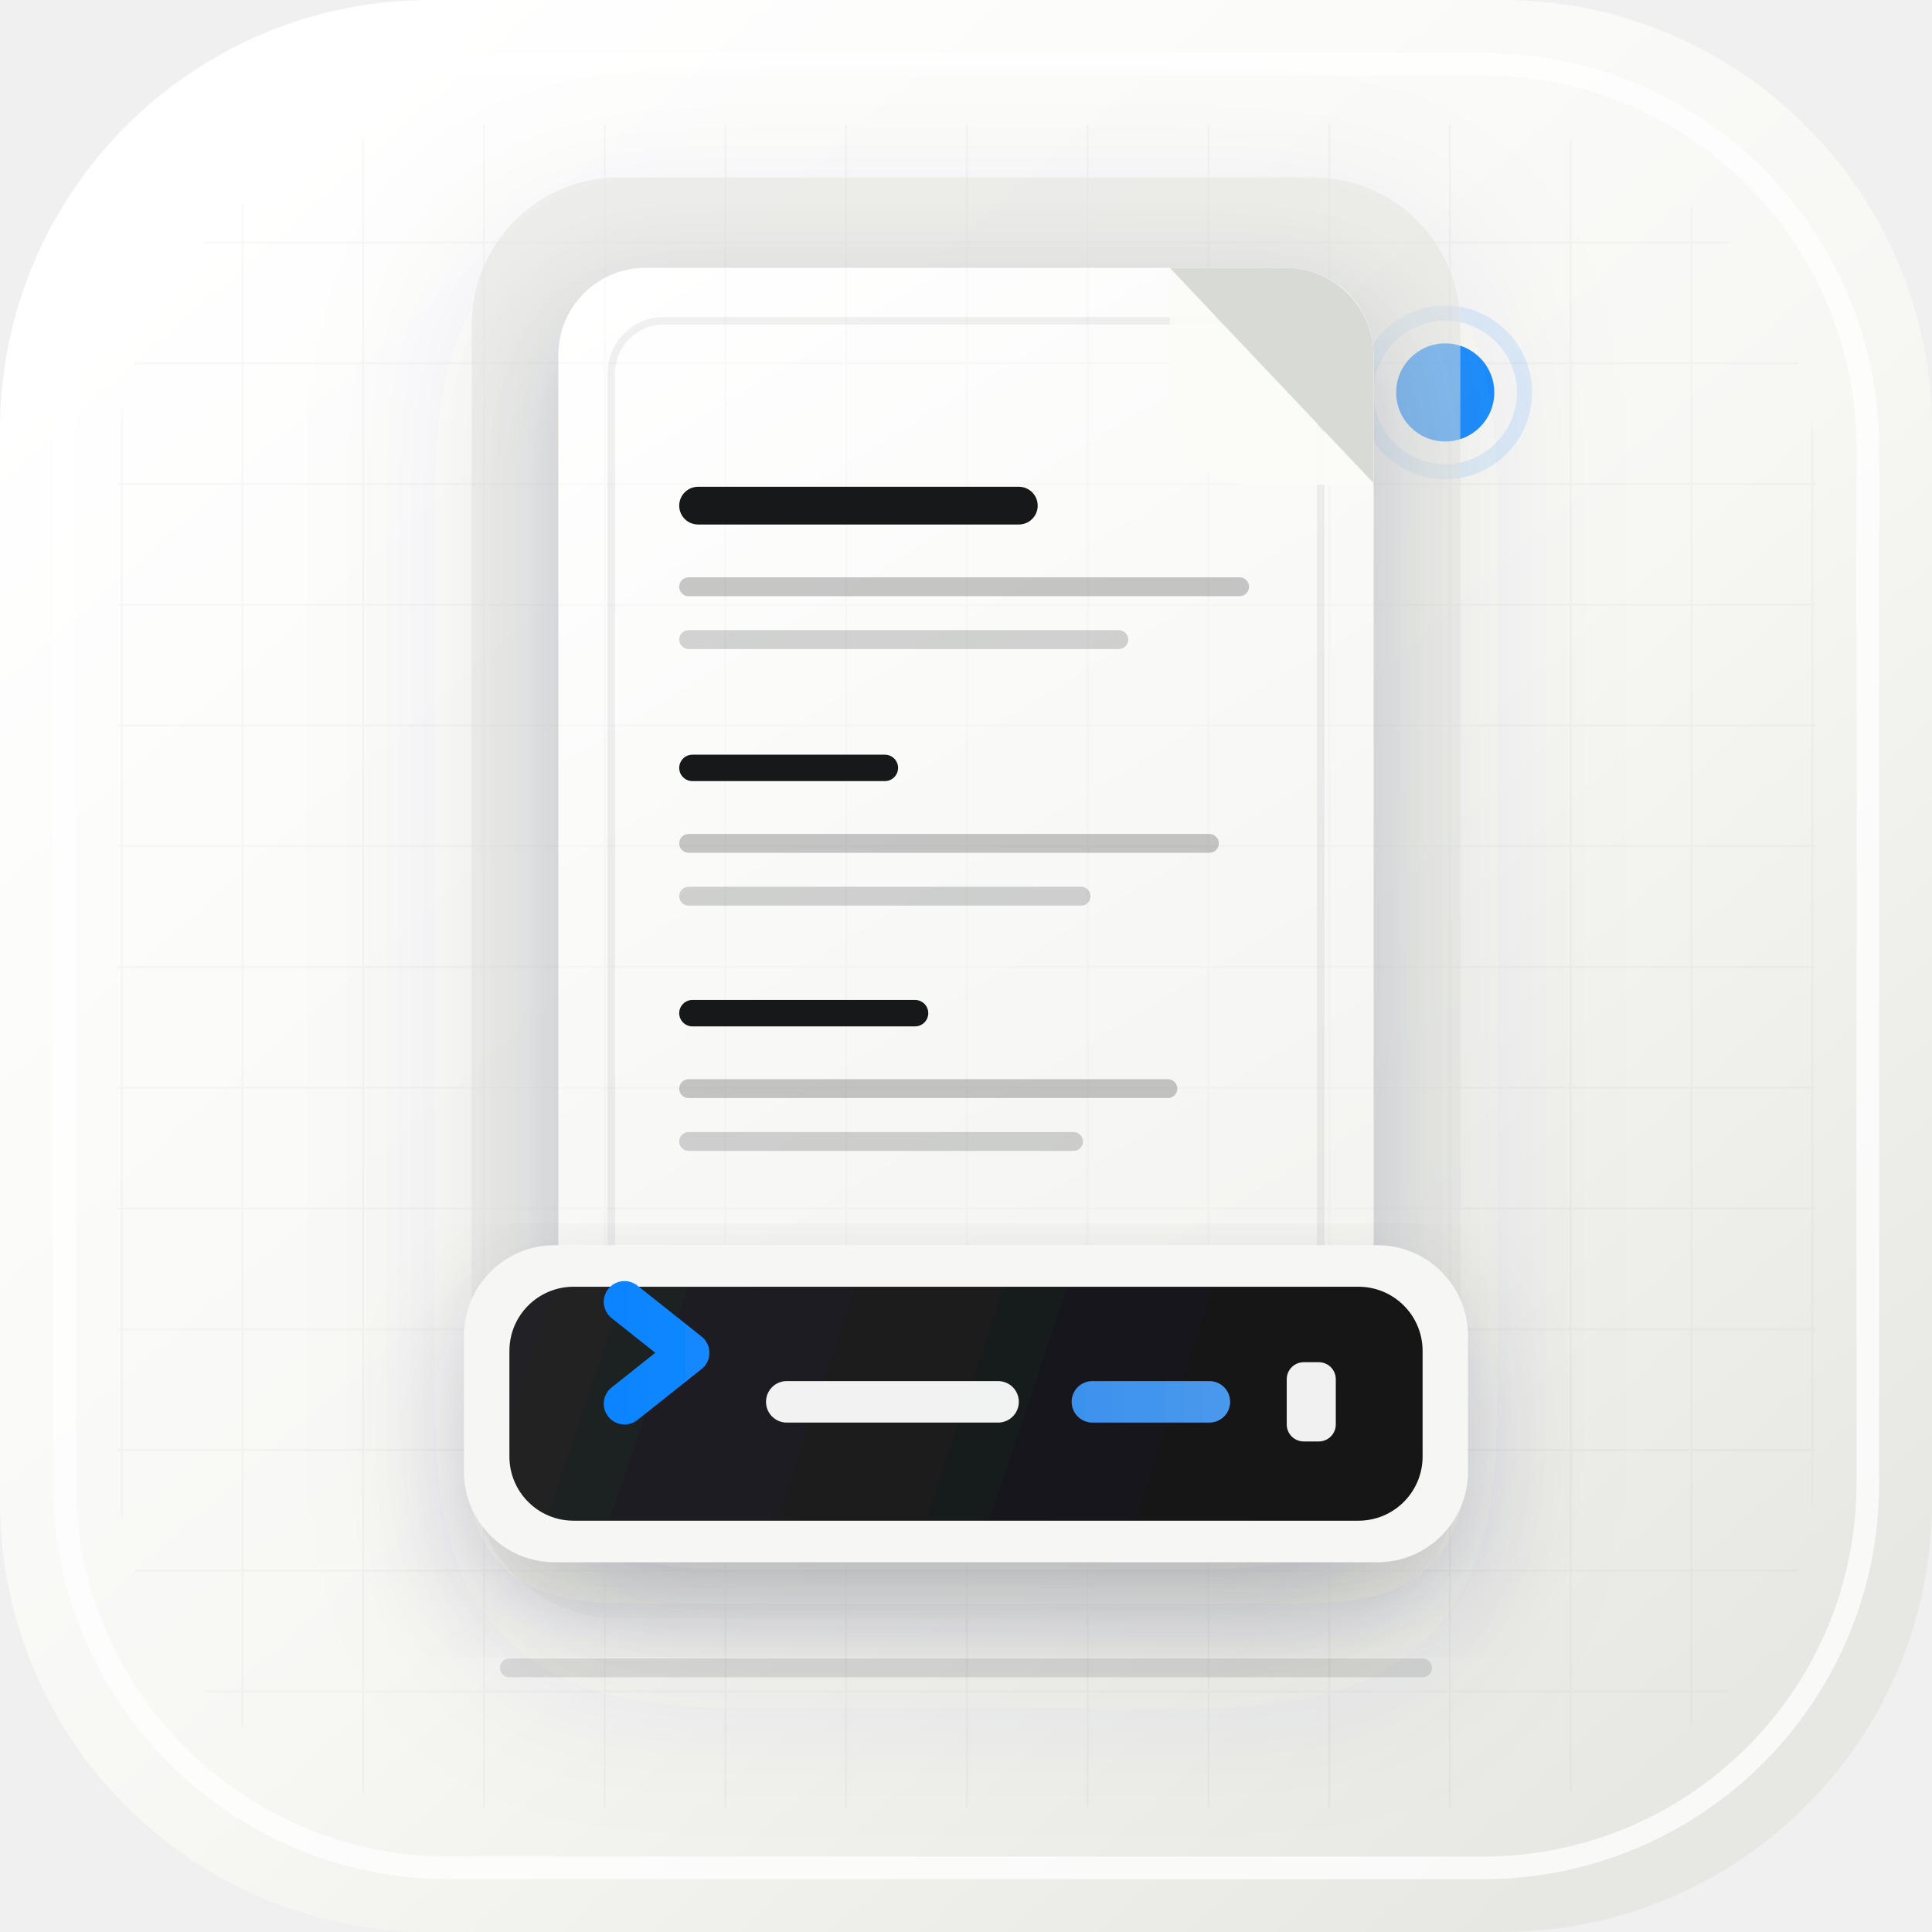
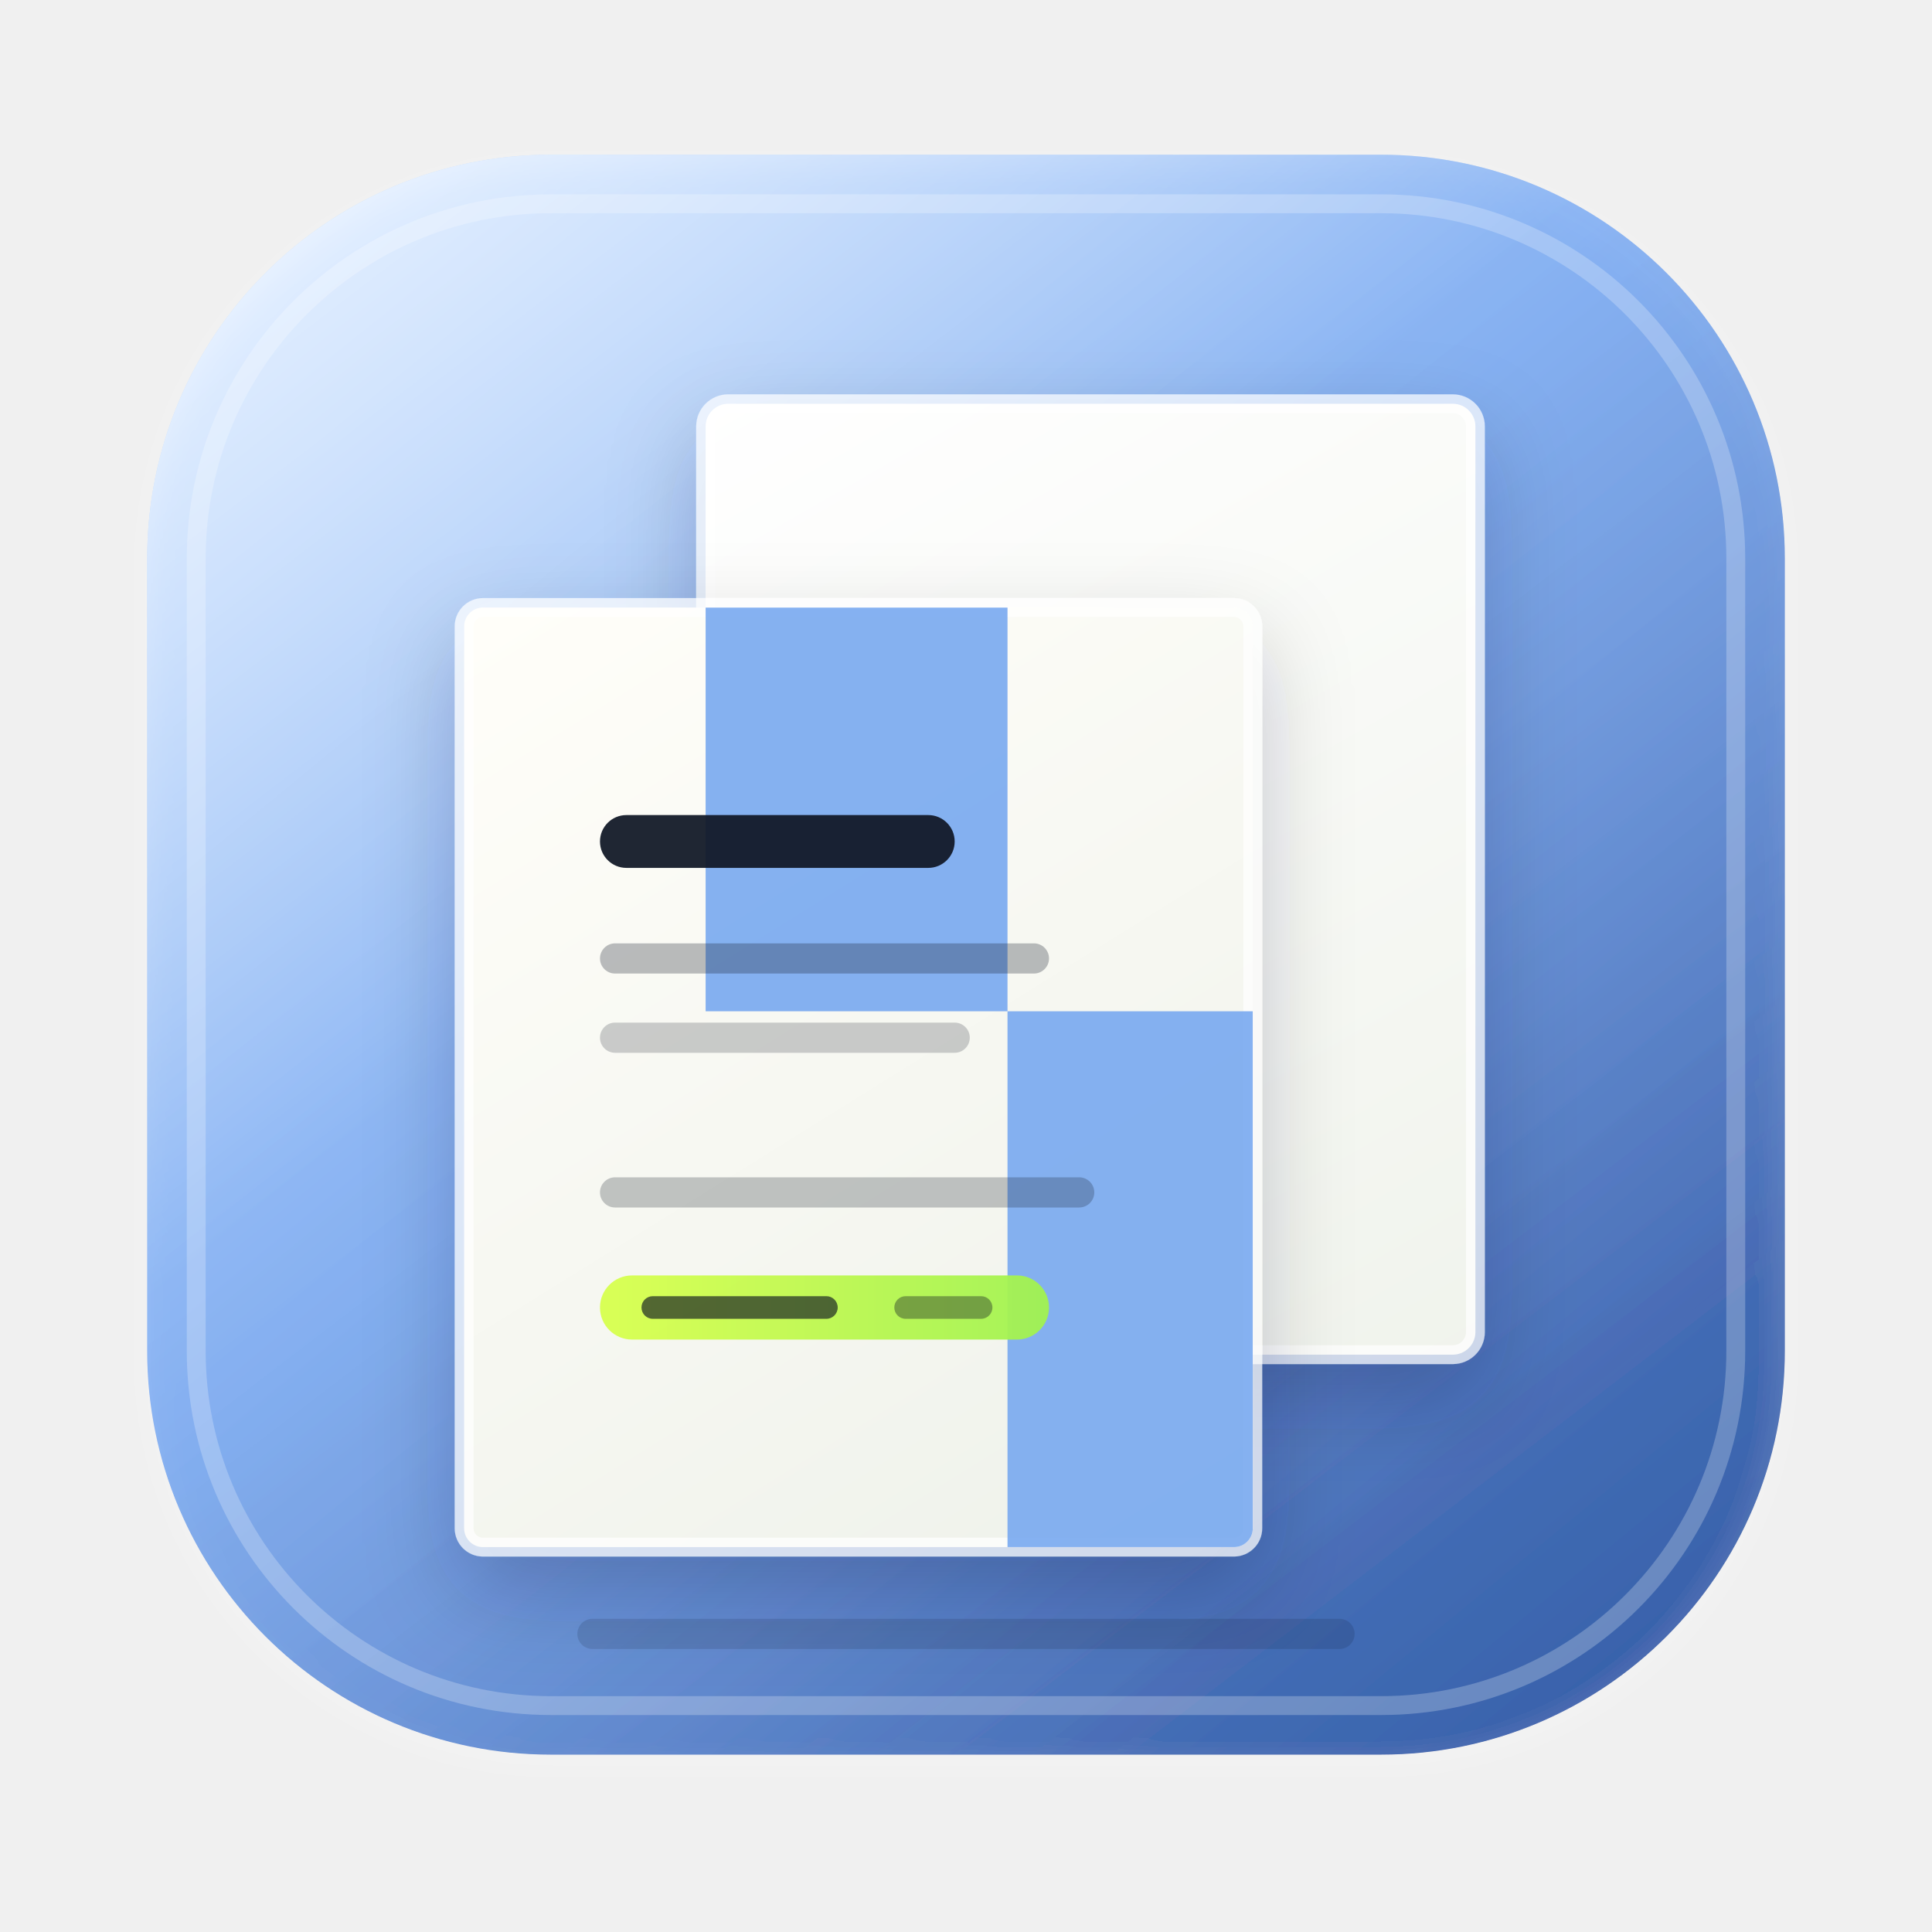
<svg xmlns="http://www.w3.org/2000/svg" width="1024" height="1024" viewBox="0 0 1024 1024">
  <defs>
-     <linearGradient id="shell" x1="134" y1="84" x2="890" y2="940" gradientUnits="userSpaceOnUse">
+     <linearGradient id="base" x1="170" y1="96" x2="854" y2="928" gradientUnits="userSpaceOnUse">
+       <stop offset="0" stop-color="#b9d7ff" />
+       <stop offset="0.44" stop-color="#78a8f0" />
+       <stop offset="1" stop-color="#436bbd" />
+     </linearGradient>
+     <linearGradient id="baseGloss" x1="180" y1="70" x2="752" y2="818" gradientUnits="userSpaceOnUse">
+       <stop offset="0" stop-color="#ffffff" stop-opacity="0.62" />
+       <stop offset="0.45" stop-color="#ffffff" stop-opacity="0.1" />
+       <stop offset="1" stop-color="#172a52" stop-opacity="0.18" />
+     </linearGradient>
+     <linearGradient id="sheetA" x1="388" y1="198" x2="716" y2="770" gradientUnits="userSpaceOnUse">
      <stop offset="0" stop-color="#ffffff" />
-       <stop offset="0.56" stop-color="#f7f7f4" />
-       <stop offset="1" stop-color="#e7e8e4" />
+       <stop offset="1" stop-color="#f0f3ec" />
    </linearGradient>
-     <linearGradient id="paper" x1="312" y1="150" x2="724" y2="828" gradientUnits="userSpaceOnUse">
-       <stop offset="0" stop-color="#ffffff" />
-       <stop offset="1" stop-color="#f1f2ee" />
+     <linearGradient id="sheetB" x1="276" y1="314" x2="616" y2="860" gradientUnits="userSpaceOnUse">
+       <stop offset="0" stop-color="#fffef9" />
+       <stop offset="1" stop-color="#eef1ea" />
    </linearGradient>
-     <linearGradient id="terminal" x1="258" y1="650" x2="770" y2="822" gradientUnits="userSpaceOnUse">
-       <stop offset="0" stop-color="#222326" />
-       <stop offset="1" stop-color="#111214" />
+     <linearGradient id="lime" x1="326" y1="684" x2="564" y2="684" gradientUnits="userSpaceOnUse">
+       <stop offset="0" stop-color="#d7ff4d" />
+       <stop offset="1" stop-color="#9ff24f" />
    </linearGradient>
-     <linearGradient id="blue" x1="328" y1="718" x2="704" y2="718" gradientUnits="userSpaceOnUse">
-       <stop offset="0" stop-color="#0a84ff" />
-       <stop offset="1" stop-color="#5aa9ff" />
-     </linearGradient>
-     <filter id="ambient" x="-20%" y="-20%" width="140%" height="150%">
-       <feDropShadow dx="0" dy="28" stdDeviation="46" flood-color="#435064" flood-opacity="0.18" />
+     <filter id="baseShadow" x="-12%" y="-10%" width="124%" height="130%">
+       <feDropShadow dx="0" dy="34" stdDeviation="44" flood-color="#0b1730" flood-opacity="0.34" />
+       <feDropShadow dx="0" dy="5" stdDeviation="7" flood-color="#ffffff" flood-opacity="0.22" />
    </filter>
-     <filter id="lift" x="-20%" y="-20%" width="140%" height="150%">
-       <feDropShadow dx="0" dy="22" stdDeviation="28" flood-color="#293241" flood-opacity="0.16" />
+     <filter id="paperShadow" x="-20%" y="-20%" width="140%" height="150%">
+       <feDropShadow dx="0" dy="20" stdDeviation="24" flood-color="#0c1730" flood-opacity="0.22" />
    </filter>
-     <pattern id="grid" width="64" height="64" patternUnits="userSpaceOnUse">
-       <path d="M64 0H0v64" fill="none" stroke="#111214" stroke-opacity="0.035" stroke-width="2" />
-     </pattern>
-     <clipPath id="paperClip">
-       <rect x="296" y="142" width="432" height="668" rx="46" />
+     <filter id="softInset" x="-10%" y="-10%" width="120%" height="120%">
+       <feGaussianBlur in="SourceAlpha" stdDeviation="8" result="blur" />
+       <feOffset dy="7" result="offset" />
+       <feComposite in="offset" in2="SourceAlpha" operator="arithmetic" k2="-1" k3="1" result="inner" />
+       <feColorMatrix in="inner" type="matrix" values="0 0 0 0 1 0 0 0 0 1 0 0 0 0 1 0 0 0 0.42 0" />
+       <feComposite in2="SourceGraphic" operator="over" />
+     </filter>
+     <clipPath id="frontClip">
+       <rect x="246" y="322" width="418" height="498" rx="10" />
    </clipPath>
  </defs>
-   <rect width="1024" height="1024" rx="228" fill="url(#shell)" />
-   <rect x="34" y="34" width="956" height="956" rx="204" fill="none" stroke="#ffffff" stroke-width="12" stroke-opacity="0.74" />
-   <rect x="62" y="66" width="900" height="892" rx="184" fill="url(#grid)" opacity="0.82" />
-   <circle cx="766" cy="208" r="26" fill="#0a84ff" opacity="0.92" />
-   <circle cx="766" cy="208" r="42" fill="none" stroke="#0a84ff" stroke-width="8" stroke-opacity="0.12" />
-   <g filter="url(#ambient)">
-     <rect x="250" y="94" width="524" height="764" rx="78" fill="#dfe2dc" opacity="0.5" />
+   <g filter="url(#baseShadow)">
+     <rect x="78" y="82" width="868" height="848" rx="214" fill="url(#base)" />
+     <rect x="78" y="82" width="868" height="848" rx="214" fill="url(#baseGloss)" filter="url(#softInset)" />
+     <rect x="104" y="108" width="816" height="796" rx="188" fill="none" stroke="#ffffff" stroke-width="10" stroke-opacity="0.24" />
  </g>
-   <g filter="url(#lift)">
-     <rect x="296" y="142" width="432" height="668" rx="46" fill="url(#paper)" />
-     <rect x="324" y="170" width="376" height="612" rx="28" fill="none" stroke="#111214" stroke-opacity="0.06" stroke-width="4" />
-     <g clip-path="url(#paperClip)">
-       <path d="M296 142h432v668H296z" fill="url(#grid)" opacity="0.55" />
-       <path d="M620 142h62c25 0 46 21 46 46v68L620 142z" fill="#d8dbd5" />
-       <path d="M620 142v72c0 24 19 43 43 43h65" fill="#fbfbf8" opacity="0.96" />
+   <g filter="url(#paperShadow)">
+     <rect x="374" y="214" width="408" height="504" rx="12" fill="url(#sheetA)" />
+     <rect x="374" y="214" width="408" height="504" rx="12" fill="none" stroke="#ffffff" stroke-width="10" stroke-opacity="0.7" />
+   </g>
+   <g filter="url(#paperShadow)">
+     <rect x="246" y="322" width="418" height="498" rx="10" fill="url(#sheetB)" />
+     <rect x="246" y="322" width="418" height="498" rx="10" fill="none" stroke="#ffffff" stroke-width="10" stroke-opacity="0.72" />
+     <g clip-path="url(#frontClip)">
+       <rect x="374" y="322" width="160" height="214" fill="#78a8f0" opacity="0.9" />
+       <rect x="534" y="536" width="130" height="284" fill="#78a8f0" opacity="0.9" />
    </g>
  </g>
-   <g fill="#17181a">
-     <rect x="360" y="258" width="190" height="20" rx="10" />
-     <rect x="360" y="306" width="302" height="10" rx="5" opacity="0.24" />
-     <rect x="360" y="334" width="238" height="10" rx="5" opacity="0.19" />
-     <rect x="360" y="400" width="116" height="14" rx="7" />
-     <rect x="360" y="442" width="286" height="10" rx="5" opacity="0.24" />
-     <rect x="360" y="470" width="218" height="10" rx="5" opacity="0.19" />
-     <rect x="360" y="530" width="132" height="14" rx="7" />
-     <rect x="360" y="572" width="264" height="10" rx="5" opacity="0.24" />
-     <rect x="360" y="600" width="214" height="10" rx="5" opacity="0.19" />
+   <g opacity="0.94">
+     <rect x="318" y="432" width="188" height="28" rx="14" fill="#111827" />
+     <rect x="318" y="500" width="238" height="16" rx="8" fill="#111827" opacity="0.3" />
+     <rect x="318" y="542" width="196" height="16" rx="8" fill="#111827" opacity="0.22" />
+     <rect x="318" y="624" width="262" height="16" rx="8" fill="#111827" opacity="0.26" />
+     <rect x="318" y="676" width="238" height="34" rx="17" fill="url(#lime)" />
+     <rect x="340" y="687" width="104" height="12" rx="6" fill="#142018" opacity="0.72" />
+     <rect x="474" y="687" width="52" height="12" rx="6" fill="#142018" opacity="0.42" />
  </g>
-   <g filter="url(#lift)">
-     <rect x="246" y="660" width="532" height="168" rx="48" fill="#f6f7f4" />
-     <rect x="270" y="682" width="484" height="124" rx="34" fill="url(#terminal)" />
-     <path d="M331 744l34-27-34-27" fill="none" stroke="url(#blue)" stroke-width="22" stroke-linecap="round" stroke-linejoin="round" />
-     <rect x="406" y="732" width="134" height="22" rx="11" fill="#ffffff" opacity="0.94" />
-     <rect x="568" y="732" width="84" height="22" rx="11" fill="url(#blue)" opacity="0.92" />
-     <rect x="682" y="722" width="26" height="42" rx="9" fill="#ffffff" opacity="0.94" />
-   </g>
-   <path d="M270 884h484" stroke="#111214" stroke-width="10" stroke-linecap="round" opacity="0.12" />
+   <path d="M314 866H710" stroke="#081226" stroke-width="16" stroke-linecap="round" opacity="0.14" />
</svg>
